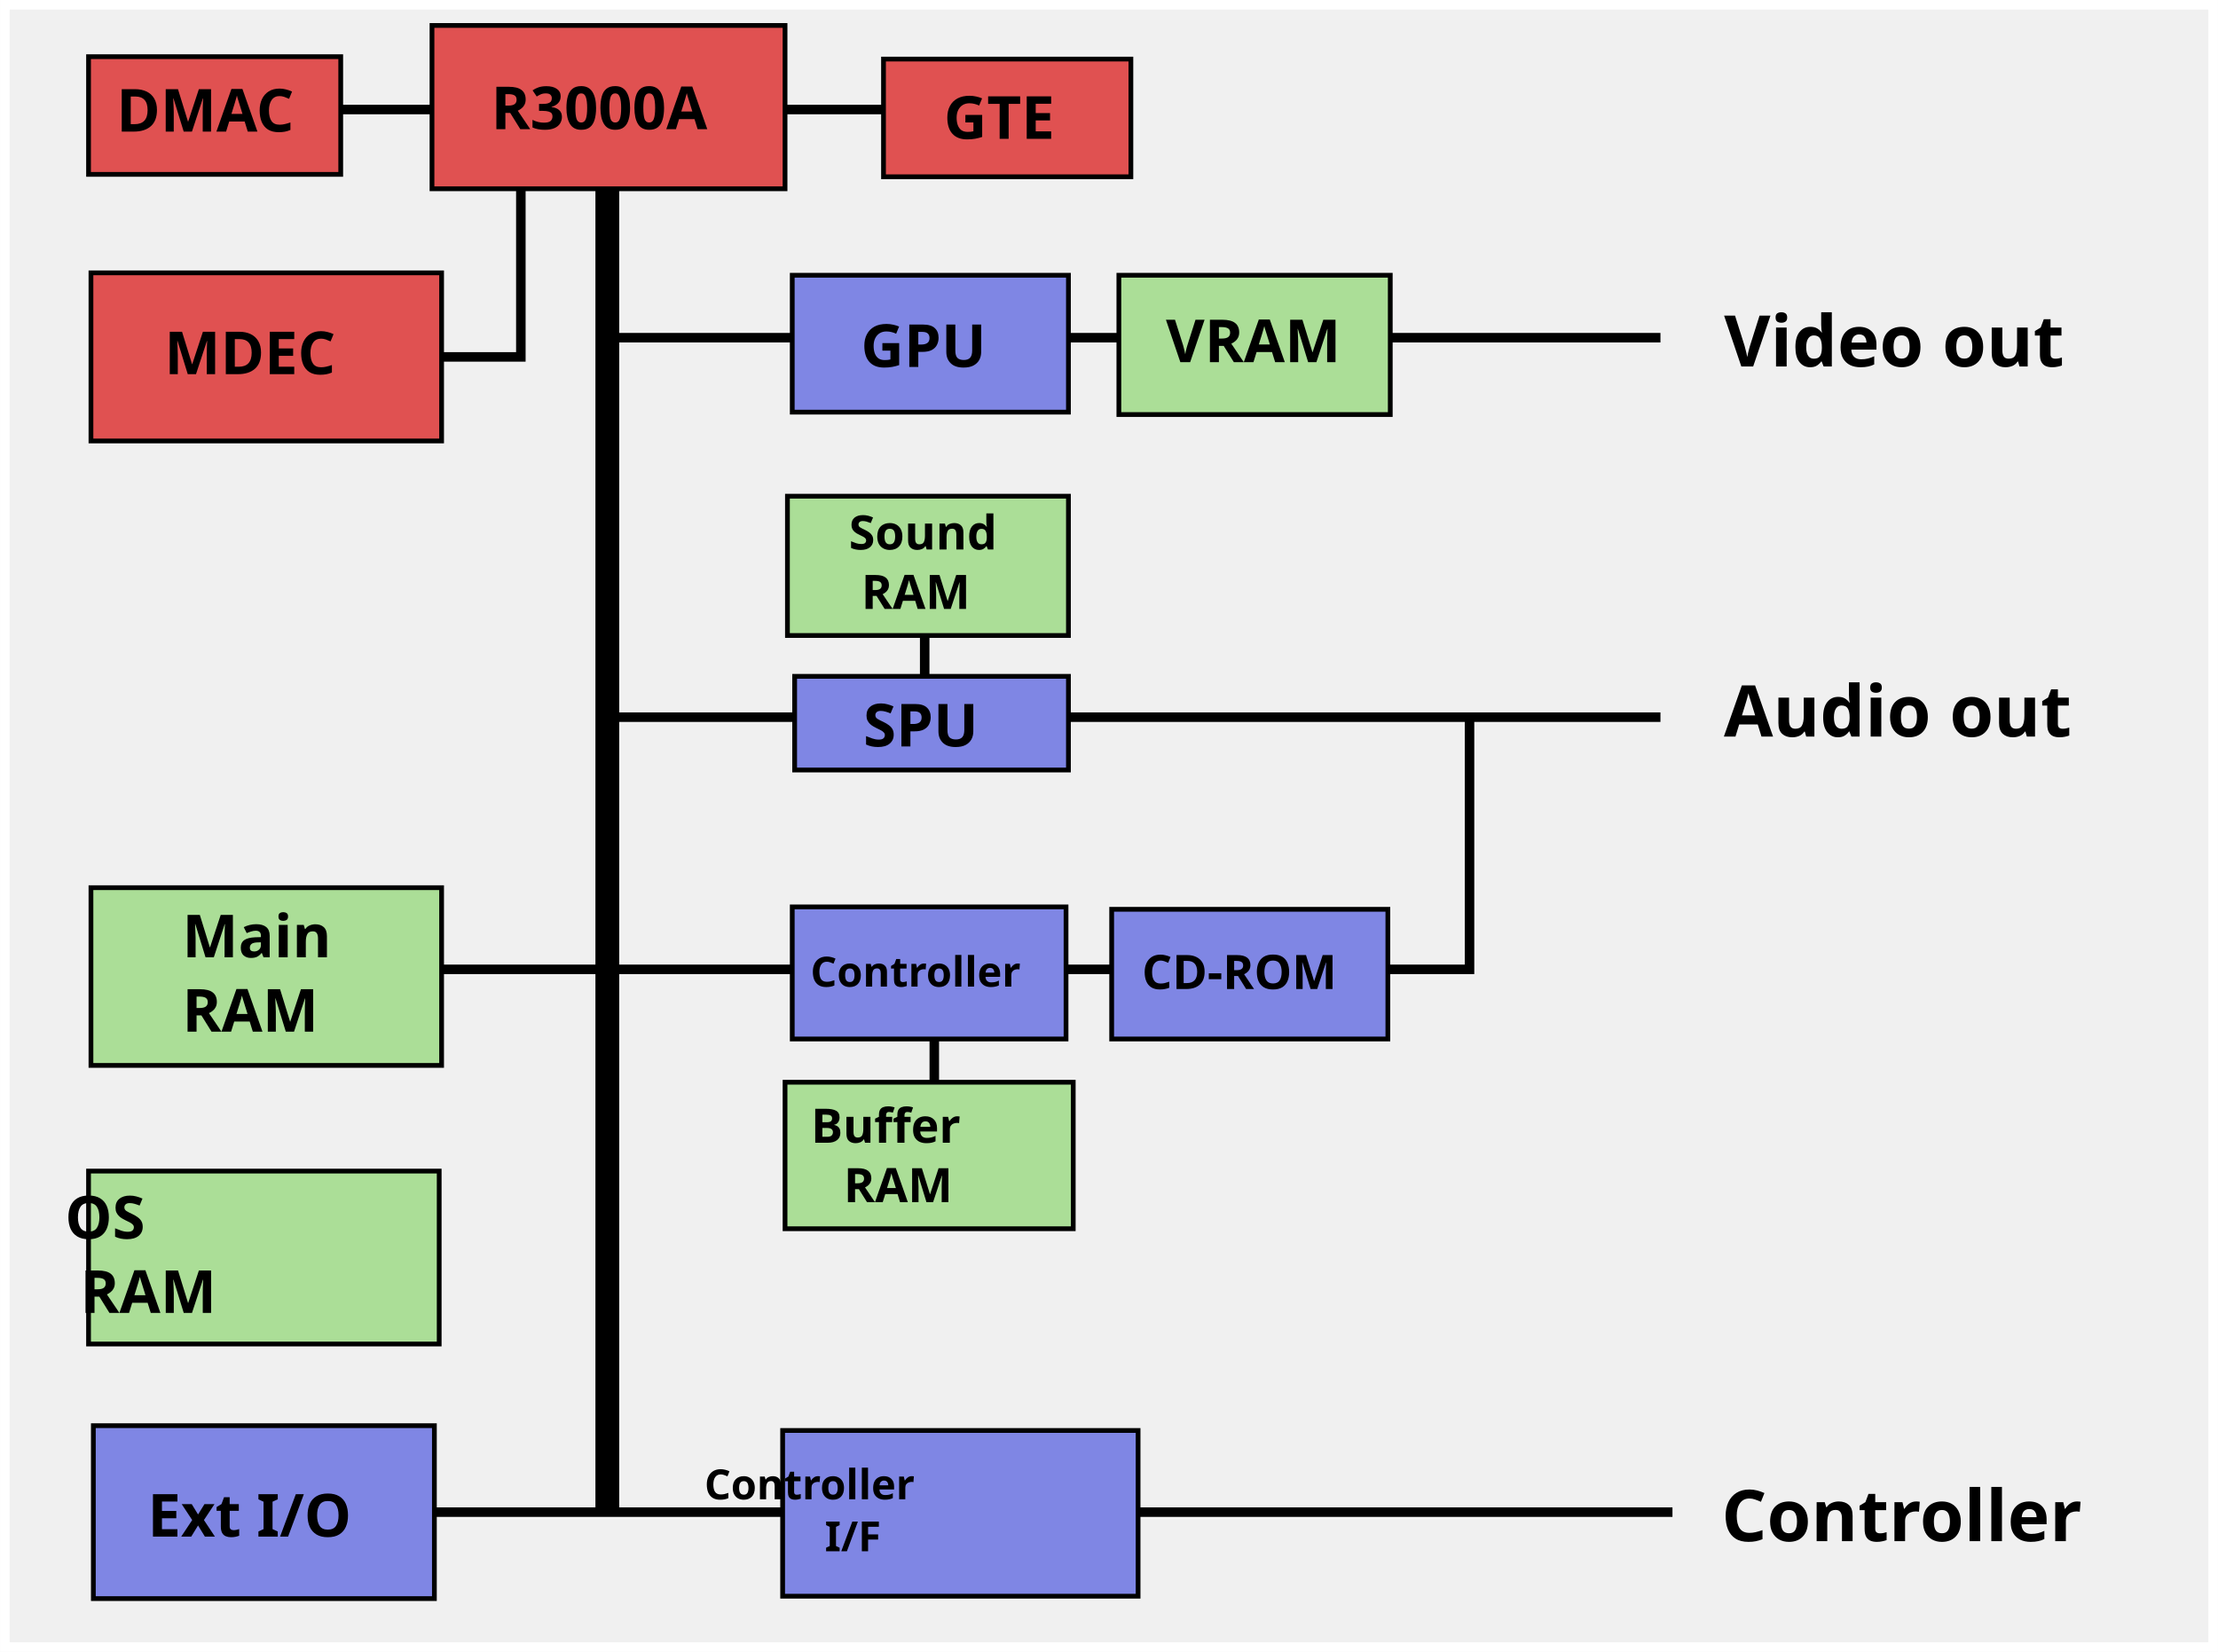
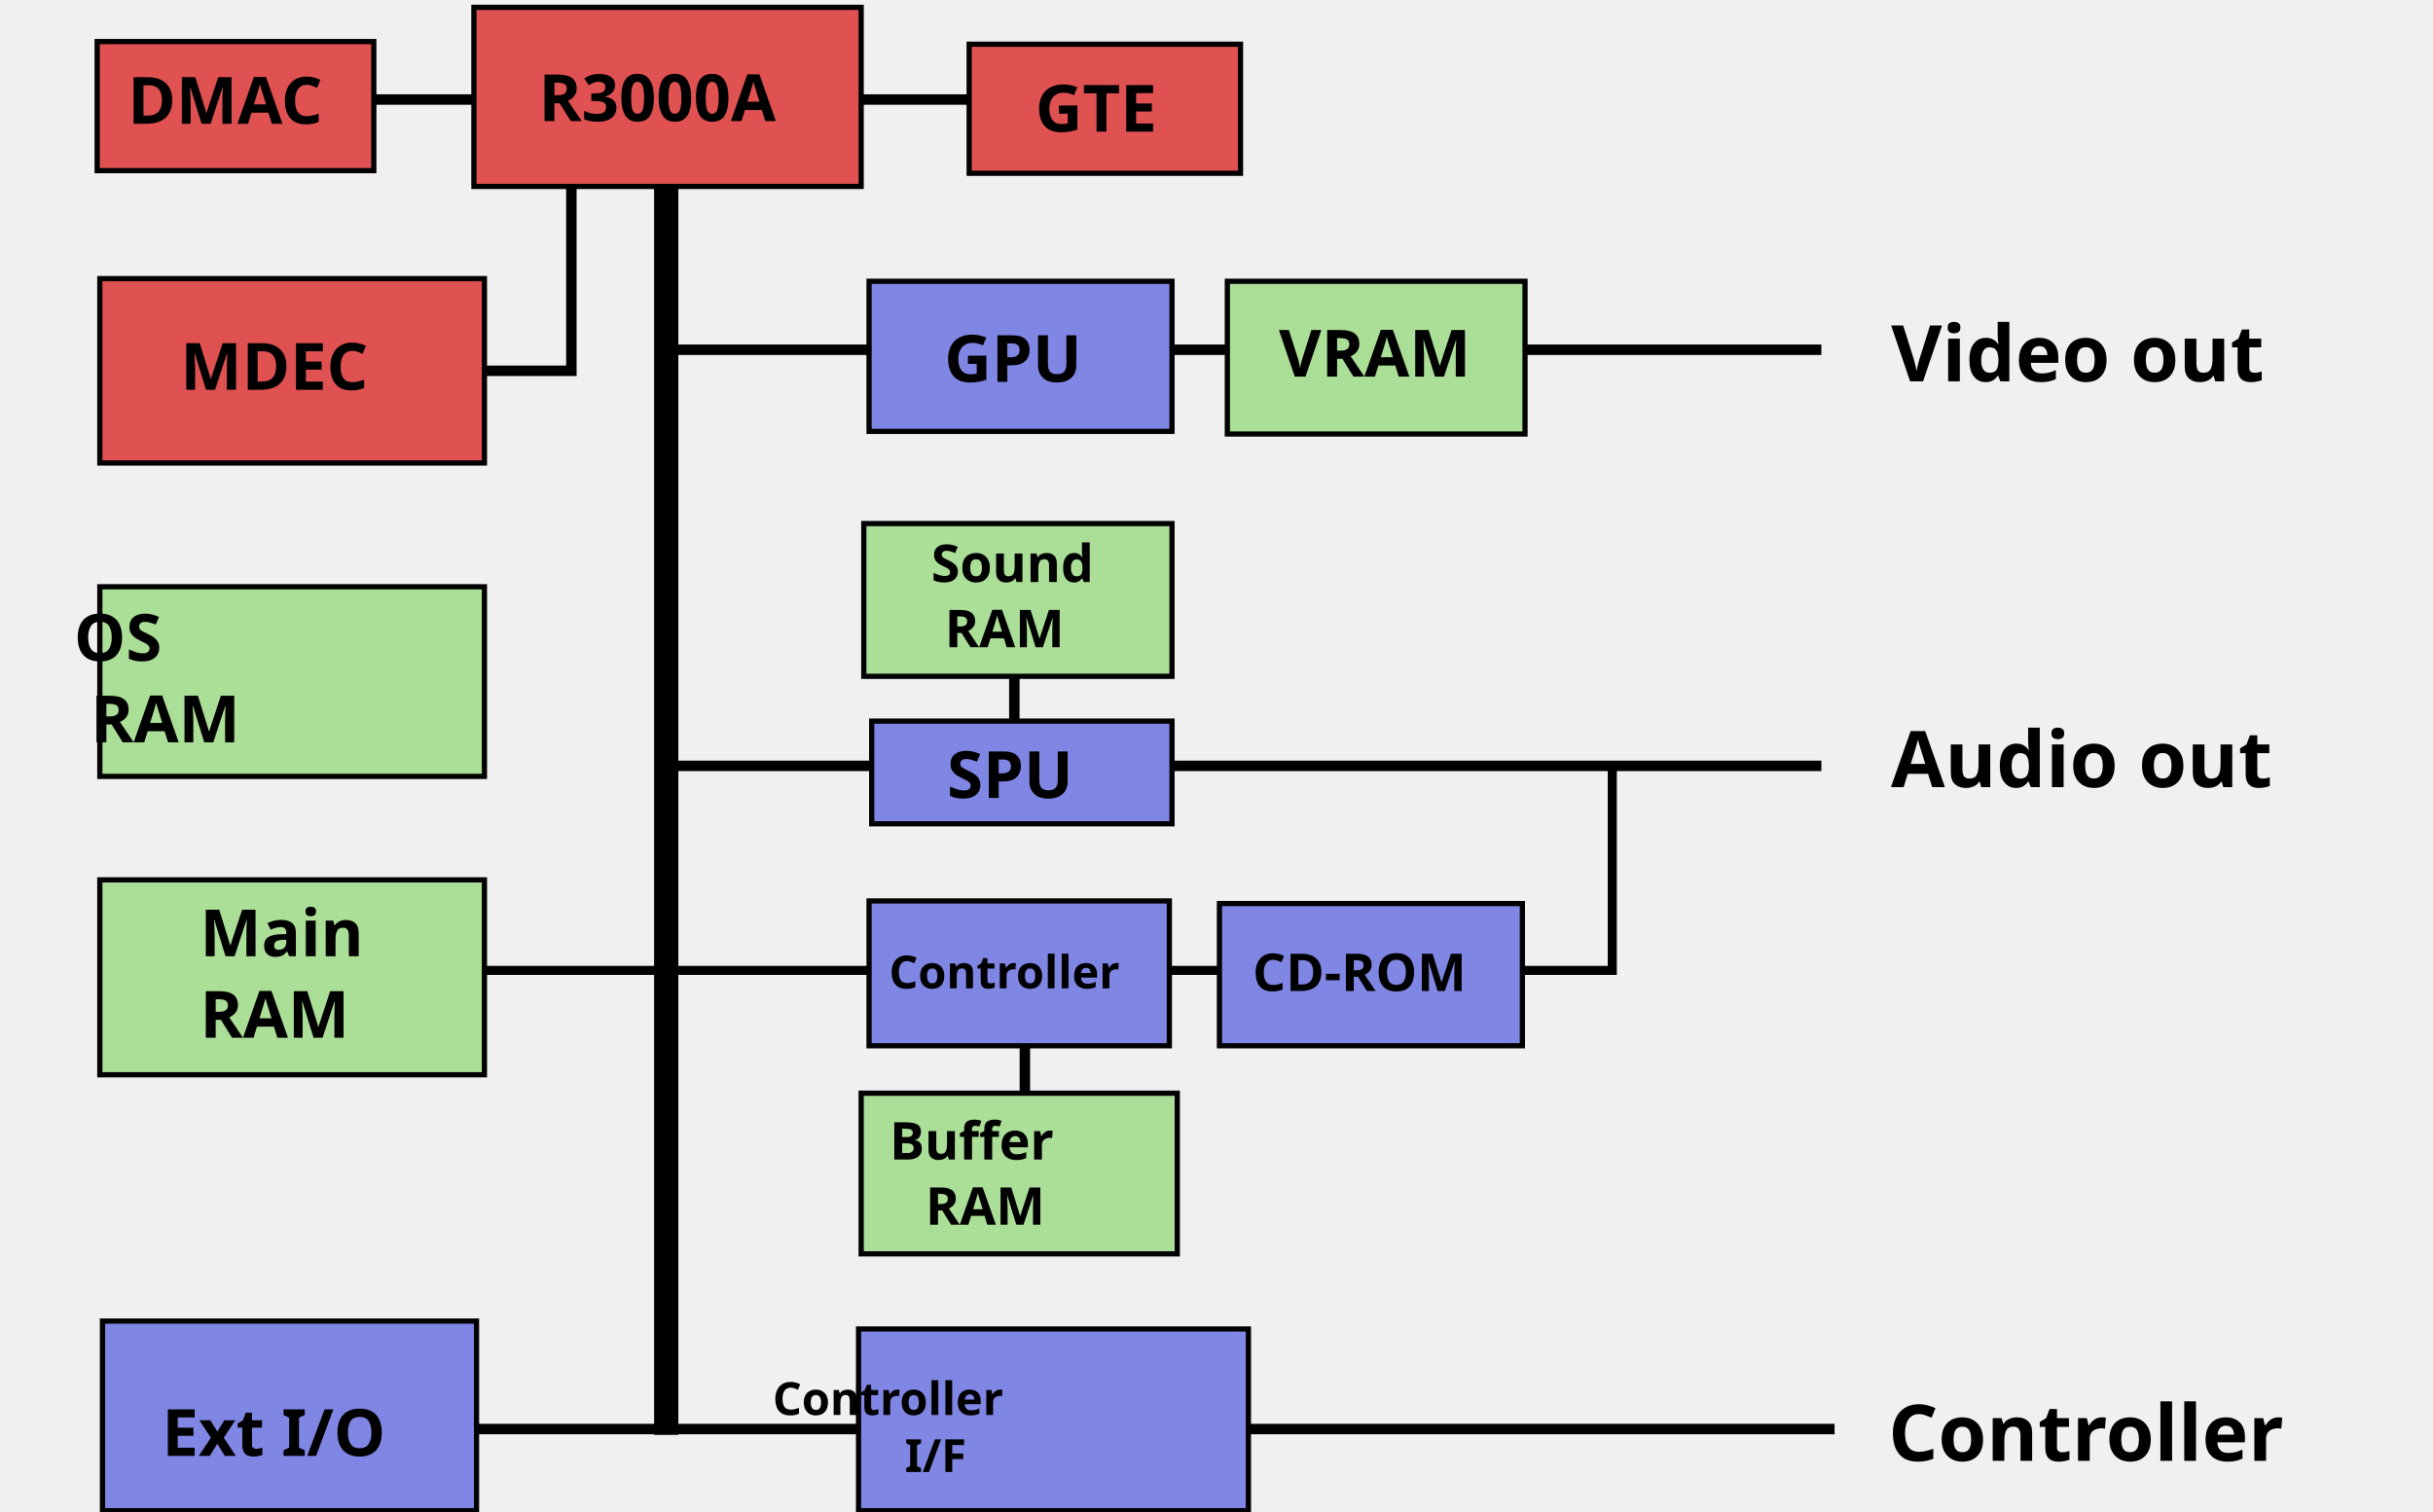
- <svg xmlns="http://www.w3.org/2000/svg" width="5.183in" height="3.86in" viewBox="0 0 466.43 347.382" id="svg2" version="1.1">
+ <svg xmlns="http://www.w3.org/2000/svg" width="5.183in" height="3.22in" viewBox="0 0 466.43 289.8" id="svg2" version="1.1">
  <defs id="defs4" />
-   <g id="layer1" transform="translate(-1.589328,-404.5511)">
-     <path style="fill:none;fill-rule:evenodd;stroke:#000000;stroke-width:2;stroke-linecap:butt;stroke-linejoin:miter;stroke-opacity:1;stroke-miterlimit:4;stroke-dasharray:none" d="m 198.064,616.573 0,28.284" id="path4502" />
-     <path style="fill:none;fill-rule:evenodd;stroke:#000000;stroke-width:2;stroke-linecap:butt;stroke-linejoin:miter;stroke-miterlimit:4;stroke-dasharray:none;stroke-opacity:1" d="m 196.044,517.578 0,44.447" id="path4498" />
-     <path style="fill:none;fill-rule:evenodd;stroke:#000000;stroke-width:2;stroke-linecap:butt;stroke-linejoin:miter;stroke-miterlimit:4;stroke-dasharray:none;stroke-opacity:1;opacity:1" d="m 84.095,722.547 269.206,0" id="path4233-0" />
-     <path style="fill:none;fill-rule:evenodd;stroke:#000000;stroke-width:2;stroke-linecap:butt;stroke-linejoin:miter;stroke-miterlimit:4;stroke-dasharray:none;stroke-opacity:1;opacity:1" d="m 91.419,608.4 219.203,0 0,-52.528" id="path4268" />
-     <path style="opacity:1;fill:none;fill-rule:evenodd;stroke:#000000;stroke-width:2;stroke-linecap:butt;stroke-linejoin:miter;stroke-miterlimit:4;stroke-dasharray:none;stroke-opacity:1" d="m 130.562,555.367 220.213,0" id="path4233-1" />
-     <path style="opacity:1;fill:none;fill-rule:evenodd;stroke:#000000;stroke-width:2;stroke-linecap:butt;stroke-linejoin:miter;stroke-miterlimit:4;stroke-dasharray:none;stroke-opacity:1" d="m 129.047,475.565 221.728,0" id="path4233-3" />
-     <path style="fill:none;fill-rule:evenodd;stroke:#000000;stroke-width:2;stroke-linecap:butt;stroke-linejoin:miter;stroke-miterlimit:4;stroke-dasharray:none;stroke-opacity:1;opacity:1" d="m 111.117,443.24 0,36.365 -24.749,0" id="path4270" />
-     <path style="fill:none;fill-rule:evenodd;stroke:#000000;stroke-width:2;stroke-linecap:butt;stroke-linejoin:miter;stroke-miterlimit:4;stroke-dasharray:none;stroke-opacity:1;opacity:1" d="m 69.701,427.583 124.754,0" id="path4233" />
-     <path style="fill:none;fill-rule:evenodd;stroke:#000000;stroke-width:5;stroke-linecap:butt;stroke-linejoin:miter;stroke-miterlimit:4;stroke-dasharray:none;stroke-opacity:1;opacity:1" d="m 129.3,437.179 0,285.368" id="path4231" />
-     <rect style="opacity:1;fill:#e05151;fill-opacity:1;stroke:#000000;stroke-width:1;stroke-miterlimit:10;stroke-dasharray:none;stroke-dashoffset:0;stroke-opacity:1" id="rect4201" width="74.246" height="34.345" x="92.429" y="409.905" ry="0" />
-     <rect style="opacity:1;fill:#e05151;fill-opacity:1;stroke:#000000;stroke-width:1;stroke-miterlimit:10;stroke-dasharray:none;stroke-dashoffset:0;stroke-opacity:1" id="rect4203" width="52.023" height="24.749" x="187.383" y="416.976" />
-     <rect style="opacity:1;fill:#e05151;fill-opacity:1;stroke:#000000;stroke-width:1;stroke-miterlimit:10;stroke-dasharray:none;stroke-dashoffset:0;stroke-opacity:1" id="rect4205" width="53.033" height="24.749" x="20.203" y="416.471" />
-     <rect style="opacity:1;fill:#e05151;fill-opacity:1;stroke:#000000;stroke-width:1;stroke-miterlimit:10;stroke-dasharray:none;stroke-dashoffset:0;stroke-opacity:1" id="rect4207" width="73.741" height="35.355" x="20.708" y="461.928" />
-     <rect style="opacity:1;fill:#abde97;fill-opacity:1;stroke:#000000;stroke-width:1;stroke-miterlimit:10;stroke-dasharray:none;stroke-dashoffset:0;stroke-opacity:1" id="rect4209" width="57.074" height="29.294" x="236.881" y="462.433" />
-     <rect style="opacity:1;fill:#abde97;fill-opacity:1;stroke:#000000;stroke-width:1;stroke-miterlimit:10;stroke-dasharray:none;stroke-dashoffset:0;stroke-opacity:1" id="rect4211" width="59.094" height="29.294" x="167.18" y="508.9" />
-     <rect style="opacity:1;fill:#abde97;fill-opacity:1;stroke:#000000;stroke-width:1;stroke-miterlimit:10;stroke-dasharray:none;stroke-dashoffset:0;stroke-opacity:1" id="rect4213" width="60.609" height="30.81" x="166.675" y="632.139" />
-     <rect style="opacity:1;fill:#abde97;fill-opacity:1;stroke:#000000;stroke-width:1;stroke-miterlimit:10;stroke-dasharray:none;stroke-dashoffset:0;stroke-opacity:1" id="rect4215" width="73.741" height="37.376" x="20.708" y="591.227" />
-     <rect style="opacity:1;fill:#abde97;fill-opacity:1;stroke:#000000;stroke-width:1;stroke-miterlimit:10;stroke-dasharray:none;stroke-dashoffset:0;stroke-opacity:1" id="rect4217" width="73.741" height="36.365" x="20.203" y="650.826" />
-     <rect style="opacity:1;fill:#7f86e4;fill-opacity:1;stroke:#000000;stroke-width:1;stroke-miterlimit:10;stroke-dasharray:none;stroke-dashoffset:0;stroke-opacity:1" id="rect4219" width="58.084" height="28.789" x="168.19" y="462.433" />
-     <rect style="opacity:1;fill:#7f86e4;fill-opacity:1;stroke:#000000;stroke-width:1;stroke-miterlimit:10;stroke-dasharray:none;stroke-dashoffset:0;stroke-opacity:1" id="rect4221" width="57.579" height="19.698" x="168.695" y="546.781" />
-     <rect style="opacity:1;fill:#7f86e4;fill-opacity:1;stroke:#000000;stroke-width:1;stroke-miterlimit:10;stroke-dasharray:none;stroke-dashoffset:0;stroke-opacity:1" id="rect4223" width="57.579" height="27.779" x="168.19" y="595.268" />
-     <rect style="opacity:1;fill:#7f86e4;fill-opacity:1;stroke:#000000;stroke-width:1;stroke-miterlimit:10;stroke-dasharray:none;stroke-dashoffset:0;stroke-opacity:1" id="rect4225" width="58.084" height="27.274" x="235.366" y="595.773" />
-     <rect style="opacity:1;fill:#7f86e4;fill-opacity:1;stroke:#000000;stroke-width:1;stroke-miterlimit:10;stroke-dasharray:none;stroke-dashoffset:0;stroke-opacity:1" id="rect4227" width="74.751" height="34.85" x="166.17" y="705.375" />
-     <rect style="opacity:1;fill:#7f86e4;fill-opacity:1;stroke:#000000;stroke-width:1;stroke-miterlimit:10;stroke-dasharray:none;stroke-dashoffset:0;stroke-opacity:1" id="rect4229" width="71.721" height="36.366" x="21.213" y="704.365" />
-     <text xml:space="preserve" style="font-style:normal;font-weight:normal;font-size:35px;line-height:125%;font-family:sans-serif;letter-spacing:0px;word-spacing:0px;fill:#000000;fill-opacity:1;stroke:none;stroke-width:1px;stroke-linecap:butt;stroke-linejoin:miter;stroke-opacity:1;opacity:1;" x="364.16" y="481.626" id="text4272">
-       <tspan id="tspan4274" x="364.16" y="481.626" style="font-weight:bold;font-size:15px;">Video out</tspan>
+   <g id="layer1" transform="translate(-1.589328,-462.1336)">
+     <path style="fill:none;fill-rule:evenodd;stroke:#000000;stroke-width:2;stroke-linecap:butt;stroke-linejoin:miter;stroke-miterlimit:4;stroke-dasharray:none;stroke-opacity:1" d="m 198.064,656.21 0,28.284" id="path4502" />
+     <path style="fill:none;fill-rule:evenodd;stroke:#000000;stroke-width:2;stroke-linecap:butt;stroke-linejoin:miter;stroke-miterlimit:4;stroke-dasharray:none;stroke-opacity:1" d="m 196.044,571.215 0,44.447" id="path4498" />
+     <path style="opacity:1;fill:none;fill-rule:evenodd;stroke:#000000;stroke-width:2;stroke-linecap:butt;stroke-linejoin:miter;stroke-miterlimit:4;stroke-dasharray:none;stroke-opacity:1" d="m 84.095,736.184 269.206,0" id="path4233-0" />
+     <path style="opacity:1;fill:none;fill-rule:evenodd;stroke:#000000;stroke-width:1.735;stroke-linecap:butt;stroke-linejoin:miter;stroke-miterlimit:4;stroke-dasharray:none;stroke-opacity:1" d="m 91.352,648.227 219.335,0 0,-39.528" id="path4268" />
+     <path style="opacity:1;fill:none;fill-rule:evenodd;stroke:#000000;stroke-width:2;stroke-linecap:butt;stroke-linejoin:miter;stroke-miterlimit:4;stroke-dasharray:none;stroke-opacity:1" d="m 130.562,609.004 220.213,0" id="path4233-1" />
+     <path style="opacity:1;fill:none;fill-rule:evenodd;stroke:#000000;stroke-width:2;stroke-linecap:butt;stroke-linejoin:miter;stroke-miterlimit:4;stroke-dasharray:none;stroke-opacity:1" d="m 129.047,529.202 221.728,0" id="path4233-3" />
+     <path style="opacity:1;fill:none;fill-rule:evenodd;stroke:#000000;stroke-width:2;stroke-linecap:butt;stroke-linejoin:miter;stroke-miterlimit:4;stroke-dasharray:none;stroke-opacity:1" d="m 111.117,496.877 0,36.365 -24.749,0" id="path4270" />
+     <path style="opacity:1;fill:none;fill-rule:evenodd;stroke:#000000;stroke-width:2;stroke-linecap:butt;stroke-linejoin:miter;stroke-miterlimit:4;stroke-dasharray:none;stroke-opacity:1" d="m 69.701,481.22 124.754,0" id="path4233" />
+     <path style="opacity:1;fill:none;fill-rule:evenodd;stroke:#000000;stroke-width:4.647;stroke-linecap:butt;stroke-linejoin:miter;stroke-miterlimit:4;stroke-dasharray:none;stroke-opacity:1" d="m 129.3,490.816 0,246.477" id="path4231" />
+     <rect style="opacity:1;fill:#e05151;fill-opacity:1;stroke:#000000;stroke-width:1;stroke-miterlimit:10;stroke-dasharray:none;stroke-dashoffset:0;stroke-opacity:1" id="rect4201" width="74.246" height="34.345" x="92.429" y="463.542" ry="0" />
+     <rect style="opacity:1;fill:#e05151;fill-opacity:1;stroke:#000000;stroke-width:1;stroke-miterlimit:10;stroke-dasharray:none;stroke-dashoffset:0;stroke-opacity:1" id="rect4203" width="52.023" height="24.749" x="187.383" y="470.613" />
+     <rect style="opacity:1;fill:#e05151;fill-opacity:1;stroke:#000000;stroke-width:1;stroke-miterlimit:10;stroke-dasharray:none;stroke-dashoffset:0;stroke-opacity:1" id="rect4205" width="53.033" height="24.749" x="20.203" y="470.108" />
+     <rect style="opacity:1;fill:#e05151;fill-opacity:1;stroke:#000000;stroke-width:1;stroke-miterlimit:10;stroke-dasharray:none;stroke-dashoffset:0;stroke-opacity:1" id="rect4207" width="73.741" height="35.355" x="20.708" y="515.565" />
+     <rect style="opacity:1;fill:#abde97;fill-opacity:1;stroke:#000000;stroke-width:1;stroke-miterlimit:10;stroke-dasharray:none;stroke-dashoffset:0;stroke-opacity:1" id="rect4209" width="57.074" height="29.294" x="236.881" y="516.07" />
+     <rect style="opacity:1;fill:#abde97;fill-opacity:1;stroke:#000000;stroke-width:1;stroke-miterlimit:10;stroke-dasharray:none;stroke-dashoffset:0;stroke-opacity:1" id="rect4211" width="59.094" height="29.294" x="167.18" y="562.537" />
+     <rect style="opacity:1;fill:#abde97;fill-opacity:1;stroke:#000000;stroke-width:1;stroke-miterlimit:10;stroke-dasharray:none;stroke-dashoffset:0;stroke-opacity:1" id="rect4213" width="60.609" height="30.81" x="166.675" y="671.776" />
+     <rect style="opacity:1;fill:#abde97;fill-opacity:1;stroke:#000000;stroke-width:1;stroke-miterlimit:10;stroke-dasharray:none;stroke-dashoffset:0;stroke-opacity:1" id="rect4215" width="73.741" height="37.376" x="20.708" y="630.865" />
+     <rect style="opacity:1;fill:#abde97;fill-opacity:1;stroke:#000000;stroke-width:1;stroke-miterlimit:10;stroke-dasharray:none;stroke-dashoffset:0;stroke-opacity:1" id="rect4217" width="73.741" height="36.365" x="20.708" y="574.659" />
+     <rect style="opacity:1;fill:#7f86e4;fill-opacity:1;stroke:#000000;stroke-width:1;stroke-miterlimit:10;stroke-dasharray:none;stroke-dashoffset:0;stroke-opacity:1" id="rect4219" width="58.084" height="28.789" x="168.19" y="516.07" />
+     <rect style="opacity:1;fill:#7f86e4;fill-opacity:1;stroke:#000000;stroke-width:1;stroke-miterlimit:10;stroke-dasharray:none;stroke-dashoffset:0;stroke-opacity:1" id="rect4221" width="57.579" height="19.698" x="168.695" y="600.418" />
+     <rect style="opacity:1;fill:#7f86e4;fill-opacity:1;stroke:#000000;stroke-width:1;stroke-miterlimit:10;stroke-dasharray:none;stroke-dashoffset:0;stroke-opacity:1" id="rect4223" width="57.579" height="27.779" x="168.19" y="634.905" />
+     <rect style="opacity:1;fill:#7f86e4;fill-opacity:1;stroke:#000000;stroke-width:1;stroke-miterlimit:10;stroke-dasharray:none;stroke-dashoffset:0;stroke-opacity:1" id="rect4225" width="58.084" height="27.274" x="235.366" y="635.41" />
+     <rect style="opacity:1;fill:#7f86e4;fill-opacity:1;stroke:#000000;stroke-width:1;stroke-miterlimit:10;stroke-dasharray:none;stroke-dashoffset:0;stroke-opacity:1" id="rect4227" width="74.751" height="34.85" x="166.17" y="716.992" />
+     <rect style="opacity:1;fill:#7f86e4;fill-opacity:1;stroke:#000000;stroke-width:1;stroke-miterlimit:10;stroke-dasharray:none;stroke-dashoffset:0;stroke-opacity:1" id="rect4229" width="71.721" height="36.366" x="21.213" y="715.476" />
+     <text xml:space="preserve" style="font-style:normal;font-weight:normal;font-size:35px;line-height:125%;font-family:sans-serif;letter-spacing:0px;word-spacing:0px;opacity:1;fill:#000000;fill-opacity:1;stroke:none;stroke-width:1px;stroke-linecap:butt;stroke-linejoin:miter;stroke-opacity:1" x="364.16" y="535.263" id="text4272">
+       <tspan id="tspan4274" x="364.16" y="535.263" style="font-weight:bold;font-size:15px">Video out</tspan>
    </text>
-     <text xml:space="preserve" style="font-style:normal;font-weight:normal;font-size:35px;line-height:125%;font-family:sans-serif;letter-spacing:0px;word-spacing:0px;fill:#000000;fill-opacity:1;stroke:none;stroke-width:1px;stroke-linecap:butt;stroke-linejoin:miter;stroke-opacity:1;opacity:1;" x="364.114" y="559.444" id="text4272-1">
-       <tspan id="tspan4274-8" x="364.114" y="559.444" style="font-weight:bold;font-size:15px;">Audio out</tspan>
+     <text xml:space="preserve" style="font-style:normal;font-weight:normal;font-size:35px;line-height:125%;font-family:sans-serif;letter-spacing:0px;word-spacing:0px;opacity:1;fill:#000000;fill-opacity:1;stroke:none;stroke-width:1px;stroke-linecap:butt;stroke-linejoin:miter;stroke-opacity:1" x="364.114" y="613.081" id="text4272-1">
+       <tspan id="tspan4274-8" x="364.114" y="613.081" style="font-weight:bold;font-size:15px">Audio out</tspan>
    </text>
-     <text xml:space="preserve" style="font-style:normal;font-weight:normal;font-size:35px;line-height:125%;font-family:sans-serif;letter-spacing:0px;word-spacing:0px;fill:#000000;fill-opacity:1;stroke:none;stroke-width:1px;stroke-linecap:butt;stroke-linejoin:miter;stroke-opacity:1;opacity:1;" x="363.609" y="728.644" id="text4272-6">
-       <tspan id="tspan4274-0" x="363.609" y="728.644" style="font-weight:bold;font-size:15px;">Controller</tspan>
+     <text xml:space="preserve" style="font-style:normal;font-weight:normal;font-size:35px;line-height:125%;font-family:sans-serif;letter-spacing:0px;word-spacing:0px;opacity:1;fill:#000000;fill-opacity:1;stroke:none;stroke-width:1px;stroke-linecap:butt;stroke-linejoin:miter;stroke-opacity:1" x="363.609" y="742.281" id="text4272-6">
+       <tspan id="tspan4274-0" x="363.609" y="742.281" style="font-weight:bold;font-size:15px">Controller</tspan>
    </text>
-     <text xml:space="preserve" style="font-style:normal;font-weight:normal;font-size:35px;line-height:125%;font-family:sans-serif;letter-spacing:0px;word-spacing:0px;opacity:1;fill:#000000;fill-opacity:1;stroke:none;stroke-width:1px;stroke-linecap:butt;stroke-linejoin:miter;stroke-opacity:1" x="39.901" y="605.875" id="text4302">
-       <tspan id="tspan4304" x="39.901" y="605.875" style="font-weight:bold;font-size:12.5px;fill:#000000;fill-opacity:1">Main</tspan>
-       <tspan x="39.901" y="621.5" id="tspan4306" style="font-weight:bold;font-size:12.5px;fill:#000000;fill-opacity:1">RAM</tspan>
+     <text xml:space="preserve" style="font-style:normal;font-weight:normal;font-size:35px;line-height:125%;font-family:sans-serif;letter-spacing:0px;word-spacing:0px;opacity:1;fill:#000000;fill-opacity:1;stroke:none;stroke-width:1px;stroke-linecap:butt;stroke-linejoin:miter;stroke-opacity:1" x="39.901" y="645.512" id="text4302">
+       <tspan id="tspan4304" x="39.901" y="645.512" style="font-weight:bold;font-size:12.5px;fill:#000000;fill-opacity:1">Main</tspan>
+       <tspan x="39.901" y="661.137" id="tspan4306" style="font-weight:bold;font-size:12.5px;fill:#000000;fill-opacity:1">RAM</tspan>
    </text>
-     <rect style="opacity:1;fill:none;fill-opacity:1;stroke:#ffffff;stroke-width:2.016;stroke-miterlimit:4;stroke-dasharray:none;stroke-dashoffset:0;stroke-opacity:1" id="rect4308" width="464.414" height="345.366" x="2.597" y="405.559" ry="0" />
-     <text xml:space="preserve" style="font-style:normal;font-weight:normal;font-size:35px;line-height:125%;font-family:sans-serif;text-align:center;letter-spacing:0px;word-spacing:0px;text-anchor:middle;opacity:1;fill:#000000;fill-opacity:1;stroke:none;stroke-width:1px;stroke-linecap:butt;stroke-linejoin:miter;stroke-opacity:1" x="55.52" y="665.027" id="text4302-2">
-       <tspan id="tspan4304-5" x="55.52" y="665.027" style="font-weight:bold;font-size:12.5px;text-align:center;text-anchor:middle;fill:#000000;fill-opacity:1">OS</tspan>
-       <tspan x="55.52" y="680.652" id="tspan4306-3" style="font-weight:bold;font-size:12.5px;text-align:center;text-anchor:middle;fill:#000000;fill-opacity:1">RAM</tspan>
+     <text xml:space="preserve" style="font-style:normal;font-weight:normal;font-size:35px;line-height:125%;font-family:sans-serif;text-align:center;letter-spacing:0px;word-spacing:0px;text-anchor:middle;opacity:1;fill:#000000;fill-opacity:1;stroke:none;stroke-width:1px;stroke-linecap:butt;stroke-linejoin:miter;stroke-opacity:1" x="56.025" y="588.859" id="text4302-2">
+       <tspan id="tspan4304-5" x="56.025" y="588.859" style="font-weight:bold;font-size:12.5px;text-align:center;text-anchor:middle;fill:#000000;fill-opacity:1">OS</tspan>
+       <tspan x="56.025" y="604.484" id="tspan4306-3" style="font-weight:bold;font-size:12.5px;text-align:center;text-anchor:middle;fill:#000000;fill-opacity:1">RAM</tspan>
    </text>
-     <text xml:space="preserve" style="font-style:normal;font-weight:normal;font-size:35px;line-height:125%;font-family:sans-serif;letter-spacing:0px;word-spacing:0px;fill:#000000;fill-opacity:1;stroke:none;stroke-width:1px;stroke-linecap:butt;stroke-linejoin:miter;stroke-opacity:1" x="200.084" y="433.736" id="text4388">
-       <tspan id="tspan4390" x="200.084" y="433.736" style="font-weight:bold;font-size:12.5px">GTE</tspan>
+     <text xml:space="preserve" style="font-style:normal;font-weight:normal;font-size:35px;line-height:125%;font-family:sans-serif;letter-spacing:0px;word-spacing:0px;fill:#000000;fill-opacity:1;stroke:none;stroke-width:1px;stroke-linecap:butt;stroke-linejoin:miter;stroke-opacity:1" x="200.084" y="487.373" id="text4388">
+       <tspan id="tspan4390" x="200.084" y="487.373" style="font-weight:bold;font-size:12.5px">GTE</tspan>
    </text>
-     <text xml:space="preserve" style="font-style:normal;font-weight:normal;font-size:35px;line-height:125%;font-family:sans-serif;letter-spacing:0px;word-spacing:0px;fill:#000000;fill-opacity:1;stroke:none;stroke-width:1px;stroke-linecap:butt;stroke-linejoin:miter;stroke-opacity:1" x="104.849" y="431.72" id="text4388-3">
-       <tspan id="tspan4390-5" x="104.849" y="431.72" style="font-weight:bold;font-size:12.5px">R3000A</tspan>
+     <text xml:space="preserve" style="font-style:normal;font-weight:normal;font-size:35px;line-height:125%;font-family:sans-serif;letter-spacing:0px;word-spacing:0px;fill:#000000;fill-opacity:1;stroke:none;stroke-width:1px;stroke-linecap:butt;stroke-linejoin:miter;stroke-opacity:1" x="104.849" y="485.357" id="text4388-3">
+       <tspan id="tspan4390-5" x="104.849" y="485.357" style="font-weight:bold;font-size:12.5px">R3000A</tspan>
    </text>
-     <text xml:space="preserve" style="font-style:normal;font-weight:normal;font-size:35px;line-height:125%;font-family:sans-serif;letter-spacing:0px;word-spacing:0px;fill:#000000;fill-opacity:1;stroke:none;stroke-width:1px;stroke-linecap:butt;stroke-linejoin:miter;stroke-opacity:1" x="26.058" y="432.225" id="text4388-1">
-       <tspan id="tspan4390-6" x="26.058" y="432.225" style="font-weight:bold;font-size:12.5px">DMAC</tspan>
+     <text xml:space="preserve" style="font-style:normal;font-weight:normal;font-size:35px;line-height:125%;font-family:sans-serif;letter-spacing:0px;word-spacing:0px;fill:#000000;fill-opacity:1;stroke:none;stroke-width:1px;stroke-linecap:butt;stroke-linejoin:miter;stroke-opacity:1" x="26.058" y="485.862" id="text4388-1">
+       <tspan id="tspan4390-6" x="26.058" y="485.862" style="font-weight:bold;font-size:12.5px">DMAC</tspan>
    </text>
-     <text xml:space="preserve" style="font-style:normal;font-weight:normal;font-size:35px;line-height:125%;font-family:sans-serif;letter-spacing:0px;word-spacing:0px;fill:#000000;fill-opacity:1;stroke:none;stroke-width:1px;stroke-linecap:butt;stroke-linejoin:miter;stroke-opacity:1" x="36.159" y="483.237" id="text4388-7">
-       <tspan id="tspan4390-4" x="36.159" y="483.237" style="font-weight:bold;font-size:12.5px">MDEC</tspan>
+     <text xml:space="preserve" style="font-style:normal;font-weight:normal;font-size:35px;line-height:125%;font-family:sans-serif;letter-spacing:0px;word-spacing:0px;fill:#000000;fill-opacity:1;stroke:none;stroke-width:1px;stroke-linecap:butt;stroke-linejoin:miter;stroke-opacity:1" x="36.159" y="536.875" id="text4388-7">
+       <tspan id="tspan4390-4" x="36.159" y="536.875" style="font-weight:bold;font-size:12.5px">MDEC</tspan>
    </text>
-     <text xml:space="preserve" style="font-style:normal;font-weight:normal;font-size:35px;line-height:125%;font-family:sans-serif;letter-spacing:0px;word-spacing:0px;fill:#000000;fill-opacity:1;stroke:none;stroke-width:1px;stroke-linecap:butt;stroke-linejoin:miter;stroke-opacity:1" x="182.631" y="481.722" id="text4388-8">
-       <tspan id="tspan4390-64" x="182.631" y="481.722" style="font-weight:bold;font-size:12.5px">GPU</tspan>
+     <text xml:space="preserve" style="font-style:normal;font-weight:normal;font-size:35px;line-height:125%;font-family:sans-serif;letter-spacing:0px;word-spacing:0px;fill:#000000;fill-opacity:1;stroke:none;stroke-width:1px;stroke-linecap:butt;stroke-linejoin:miter;stroke-opacity:1" x="182.631" y="535.359" id="text4388-8">
+       <tspan id="tspan4390-64" x="182.631" y="535.359" style="font-weight:bold;font-size:12.5px">GPU</tspan>
    </text>
-     <text xml:space="preserve" style="font-style:normal;font-weight:normal;font-size:35px;line-height:125%;font-family:sans-serif;letter-spacing:0px;word-spacing:0px;fill:#000000;fill-opacity:1;stroke:none;stroke-width:1px;stroke-linecap:butt;stroke-linejoin:miter;stroke-opacity:1" x="246.776" y="480.712" id="text4388-0">
-       <tspan id="tspan4390-3" x="246.776" y="480.712" style="font-weight:bold;font-size:12.5px">VRAM</tspan>
+     <text xml:space="preserve" style="font-style:normal;font-weight:normal;font-size:35px;line-height:125%;font-family:sans-serif;letter-spacing:0px;word-spacing:0px;fill:#000000;fill-opacity:1;stroke:none;stroke-width:1px;stroke-linecap:butt;stroke-linejoin:miter;stroke-opacity:1" x="246.776" y="534.349" id="text4388-0">
+       <tspan id="tspan4390-3" x="246.776" y="534.349" style="font-weight:bold;font-size:12.5px">VRAM</tspan>
    </text>
-     <text xml:space="preserve" style="font-style:normal;font-weight:normal;font-size:35px;line-height:125%;font-family:sans-serif;letter-spacing:0px;word-spacing:0px;fill:#000000;fill-opacity:1;stroke:none;stroke-width:1px;stroke-linecap:butt;stroke-linejoin:miter;stroke-opacity:1" x="180.106" y="520.108" id="text4388-4">
-       <tspan id="tspan4390-0" x="180.106" y="520.108" style="font-weight:bold;font-size:10px">Sound</tspan>
-       <tspan x="180.106" y="532.608" style="font-weight:bold;font-size:10px" id="tspan4500"> RAM</tspan>
+     <text xml:space="preserve" style="font-style:normal;font-weight:normal;font-size:35px;line-height:125%;font-family:sans-serif;letter-spacing:0px;word-spacing:0px;fill:#000000;fill-opacity:1;stroke:none;stroke-width:1px;stroke-linecap:butt;stroke-linejoin:miter;stroke-opacity:1" x="180.106" y="573.745" id="text4388-4">
+       <tspan id="tspan4390-0" x="180.106" y="573.745" style="font-weight:bold;font-size:10px">Sound</tspan>
+       <tspan x="180.106" y="586.245" style="font-weight:bold;font-size:10px" id="tspan4500"> RAM</tspan>
    </text>
-     <text xml:space="preserve" style="font-style:normal;font-weight:normal;font-size:35px;line-height:125%;font-family:sans-serif;letter-spacing:0px;word-spacing:0px;fill:#000000;fill-opacity:1;stroke:none;stroke-width:1px;stroke-linecap:butt;stroke-linejoin:miter;stroke-opacity:1" x="183.136" y="561.524" id="text4388-37">
-       <tspan id="tspan4390-60" x="183.136" y="561.524" style="font-weight:bold;font-size:12.5px">SPU</tspan>
+     <text xml:space="preserve" style="font-style:normal;font-weight:normal;font-size:35px;line-height:125%;font-family:sans-serif;letter-spacing:0px;word-spacing:0px;fill:#000000;fill-opacity:1;stroke:none;stroke-width:1px;stroke-linecap:butt;stroke-linejoin:miter;stroke-opacity:1" x="183.136" y="615.161" id="text4388-37">
+       <tspan id="tspan4390-60" x="183.136" y="615.161" style="font-weight:bold;font-size:12.5px">SPU</tspan>
    </text>
-     <text xml:space="preserve" style="font-style:normal;font-weight:normal;font-size:10px;line-height:125%;font-family:sans-serif;letter-spacing:0px;word-spacing:0px;fill:#000000;fill-opacity:1;stroke:none;stroke-width:1px;stroke-linecap:butt;stroke-linejoin:miter;stroke-opacity:1" x="241.725" y="612.537" id="text4388-43">
-       <tspan id="tspan4390-03" x="241.725" y="612.537" style="font-weight:bold;font-size:10px">CD-ROM</tspan>
+     <text xml:space="preserve" style="font-style:normal;font-weight:normal;font-size:10px;line-height:125%;font-family:sans-serif;letter-spacing:0px;word-spacing:0px;fill:#000000;fill-opacity:1;stroke:none;stroke-width:1px;stroke-linecap:butt;stroke-linejoin:miter;stroke-opacity:1" x="241.725" y="652.174" id="text4388-43">
+       <tspan id="tspan4390-03" x="241.725" y="652.174" style="font-weight:bold;font-size:10px">CD-ROM</tspan>
    </text>
-     <text xml:space="preserve" style="font-style:normal;font-weight:normal;font-size:35px;line-height:125%;font-family:sans-serif;letter-spacing:0px;word-spacing:0px;fill:#000000;fill-opacity:1;stroke:none;stroke-width:1px;stroke-linecap:butt;stroke-linejoin:miter;stroke-opacity:1" x="172.025" y="612.032" id="text4388-2">
-       <tspan id="tspan4390-30" x="172.025" y="612.032" style="font-weight:bold;font-size:8.75px">Controller</tspan>
+     <text xml:space="preserve" style="font-style:normal;font-weight:normal;font-size:35px;line-height:125%;font-family:sans-serif;letter-spacing:0px;word-spacing:0px;fill:#000000;fill-opacity:1;stroke:none;stroke-width:1px;stroke-linecap:butt;stroke-linejoin:miter;stroke-opacity:1" x="172.025" y="651.669" id="text4388-2">
+       <tspan id="tspan4390-30" x="172.025" y="651.669" style="font-weight:bold;font-size:8.75px">Controller</tspan>
    </text>
-     <text xml:space="preserve" style="font-style:normal;font-weight:normal;font-size:10px;line-height:125%;font-family:sans-serif;text-align:center;letter-spacing:0px;word-spacing:0px;text-anchor:middle;fill:#000000;fill-opacity:1;stroke:none;stroke-width:1px;stroke-linecap:butt;stroke-linejoin:miter;stroke-opacity:1" x="196.959" y="644.862" id="text4388-29">
-       <tspan id="tspan4390-35" x="196.959" y="644.862" style="font-weight:bold;font-size:10px;text-align:center;text-anchor:middle">Buffer</tspan>
-       <tspan x="196.959" y="657.362" style="font-weight:bold;font-size:10px;text-align:center;text-anchor:middle" id="tspan4504">RAM</tspan>
+     <text xml:space="preserve" style="font-style:normal;font-weight:normal;font-size:10px;line-height:125%;font-family:sans-serif;text-align:center;letter-spacing:0px;word-spacing:0px;text-anchor:middle;fill:#000000;fill-opacity:1;stroke:none;stroke-width:1px;stroke-linecap:butt;stroke-linejoin:miter;stroke-opacity:1" x="196.959" y="684.499" id="text4388-29">
+       <tspan id="tspan4390-35" x="196.959" y="684.499" style="font-weight:bold;font-size:10px;text-align:center;text-anchor:middle">Buffer</tspan>
+       <tspan x="196.959" y="696.999" style="font-weight:bold;font-size:10px;text-align:center;text-anchor:middle" id="tspan4504">RAM</tspan>
    </text>
-     <text xml:space="preserve" style="font-style:normal;font-weight:normal;font-size:35px;line-height:125%;font-family:sans-serif;letter-spacing:0px;word-spacing:0px;fill:#000000;fill-opacity:1;stroke:none;stroke-width:1px;stroke-linecap:butt;stroke-linejoin:miter;stroke-opacity:1" x="32.624" y="727.694" id="text4388-9">
-       <tspan id="tspan4390-9" x="32.624" y="727.694" style="font-weight:bold;font-size:12.5px">Ext I/O</tspan>
+     <text xml:space="preserve" style="font-style:normal;font-weight:normal;font-size:35px;line-height:125%;font-family:sans-serif;letter-spacing:0px;word-spacing:0px;fill:#000000;fill-opacity:1;stroke:none;stroke-width:1px;stroke-linecap:butt;stroke-linejoin:miter;stroke-opacity:1" x="32.624" y="741.331" id="text4388-9">
+       <tspan id="tspan4390-9" x="32.624" y="741.331" style="font-weight:bold;font-size:12.5px">Ext I/O</tspan>
    </text>
-     <text xml:space="preserve" style="font-style:normal;font-weight:normal;font-size:35px;line-height:125%;font-family:sans-serif;text-align:center;letter-spacing:0px;word-spacing:0px;text-anchor:middle;fill:#000000;fill-opacity:1;stroke:none;stroke-width:1px;stroke-linecap:butt;stroke-linejoin:miter;stroke-opacity:1" x="203.689" y="719.84" id="text4388-2-2">
-       <tspan id="tspan4390-30-6" x="203.689" y="719.84" style="font-weight:bold;font-size:8.75px;text-align:center;text-anchor:middle">Controller</tspan>
-       <tspan x="203.689" y="730.778" style="font-weight:bold;font-size:8.75px;text-align:center;text-anchor:middle" id="tspan4543">I/F</tspan>
+     <text xml:space="preserve" style="font-style:normal;font-weight:normal;font-size:35px;line-height:125%;font-family:sans-serif;text-align:center;letter-spacing:0px;word-spacing:0px;text-anchor:middle;fill:#000000;fill-opacity:1;stroke:none;stroke-width:1px;stroke-linecap:butt;stroke-linejoin:miter;stroke-opacity:1" x="203.689" y="733.477" id="text4388-2-2">
+       <tspan id="tspan4390-30-6" x="203.689" y="733.477" style="font-weight:bold;font-size:8.75px;text-align:center;text-anchor:middle">Controller</tspan>
+       <tspan x="203.689" y="744.415" style="font-weight:bold;font-size:8.75px;text-align:center;text-anchor:middle" id="tspan4543">I/F</tspan>
    </text>
  </g>
</svg>
